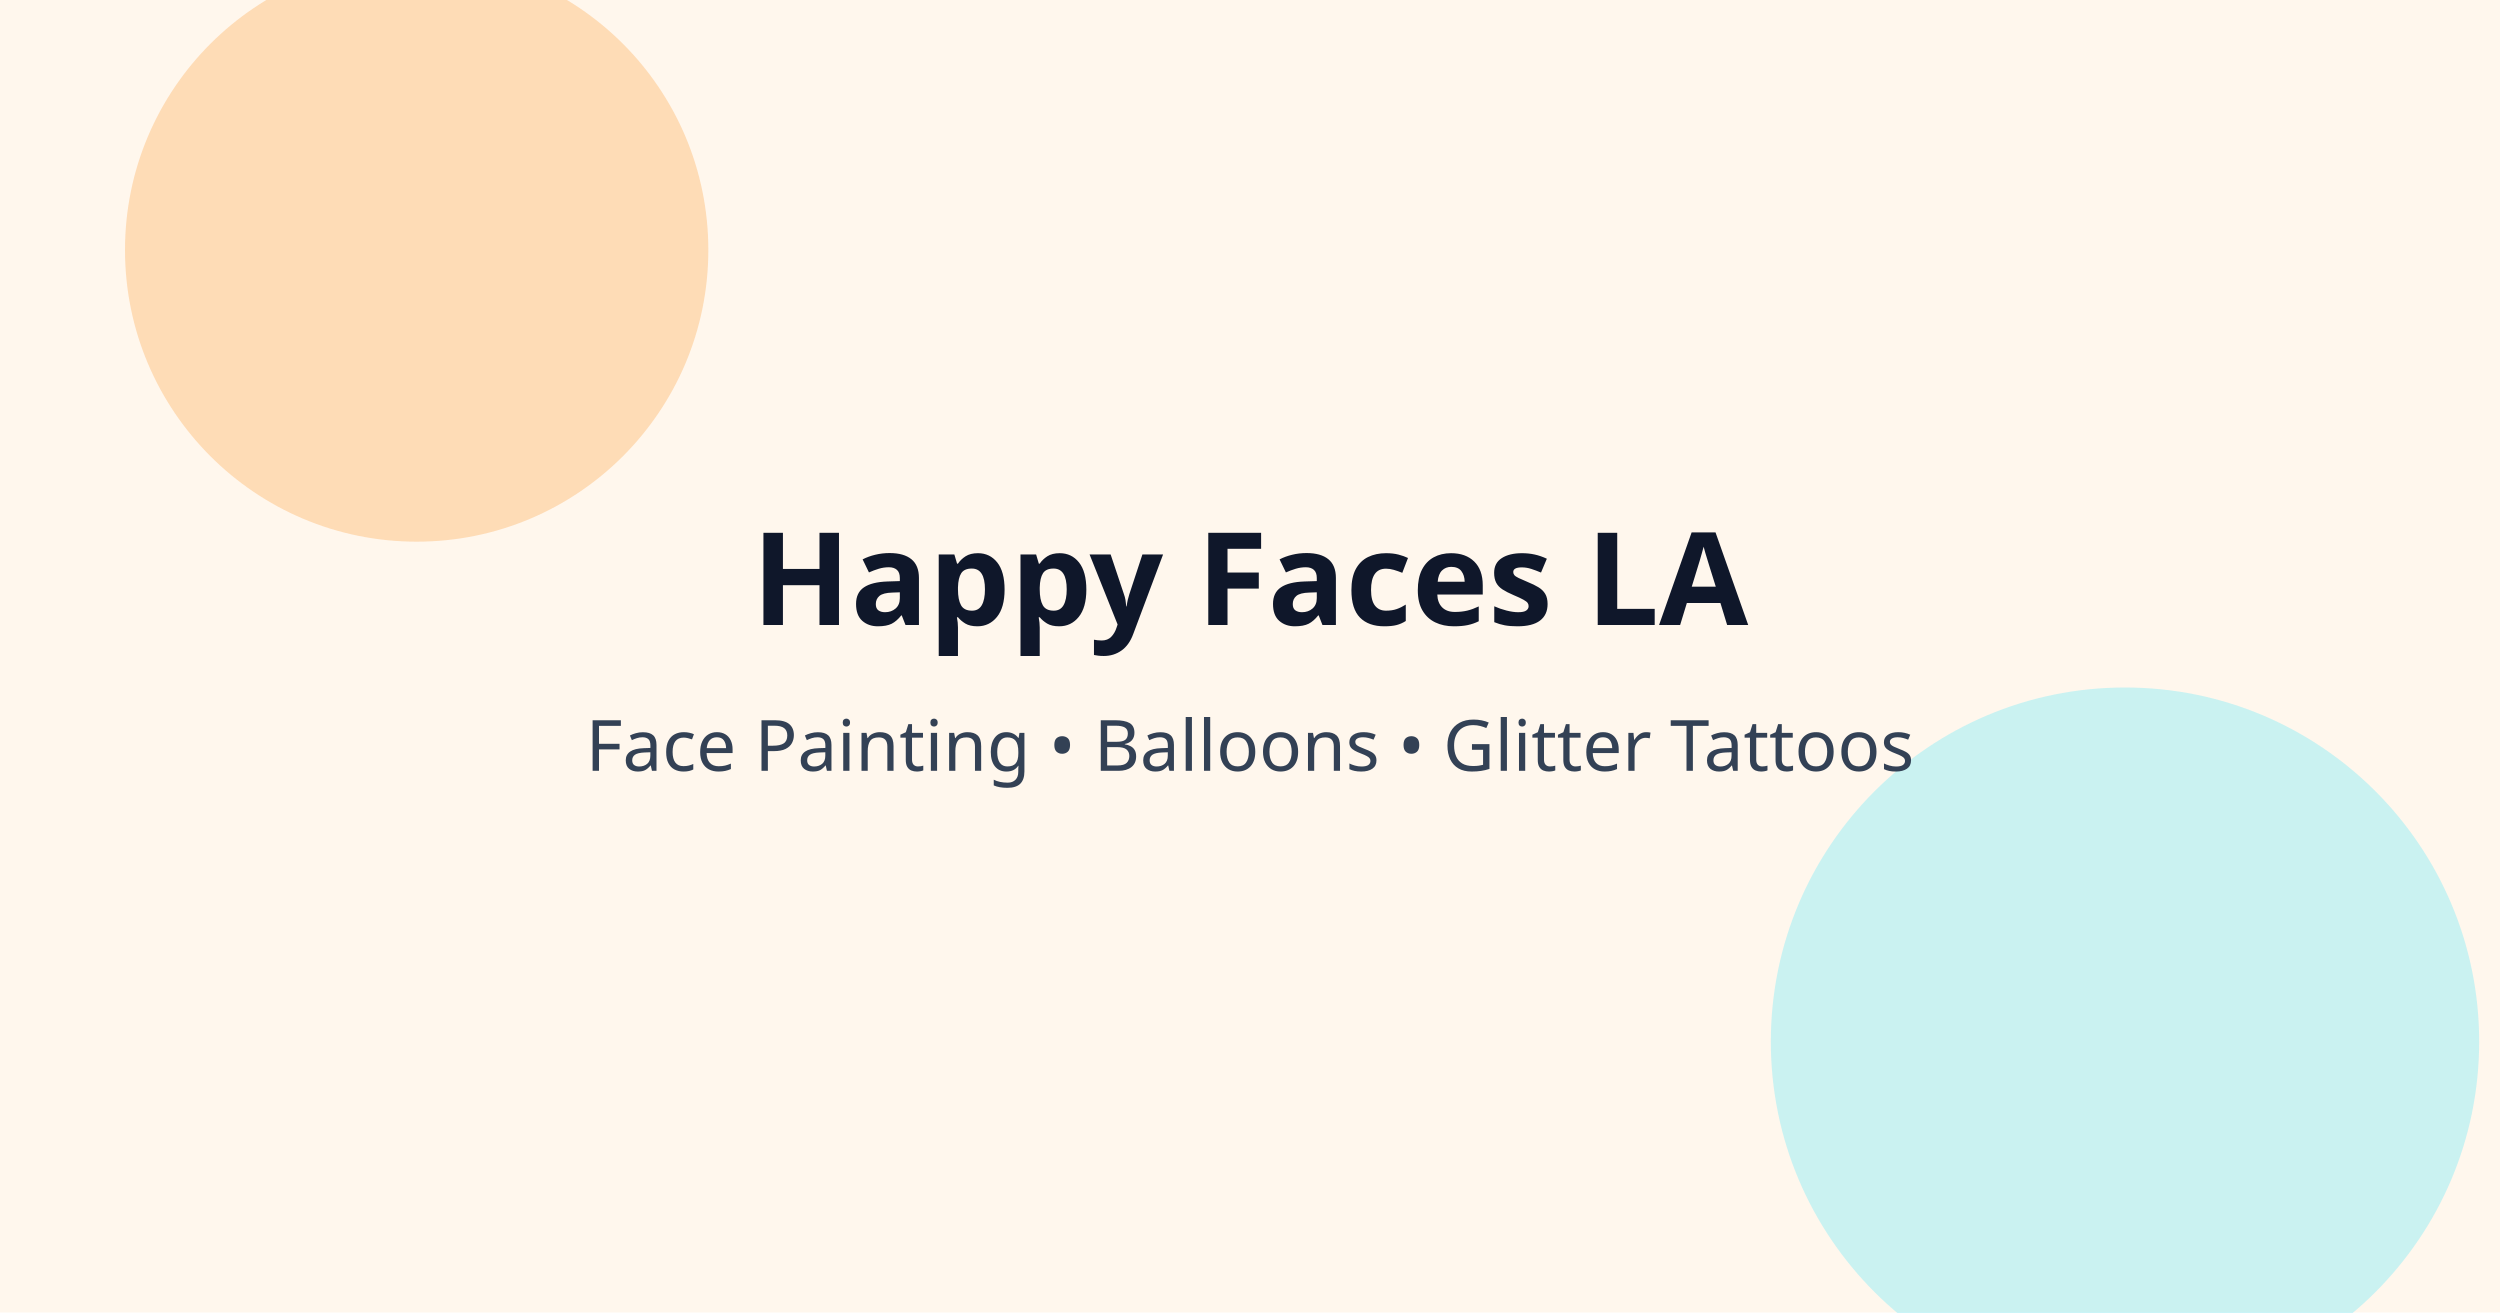
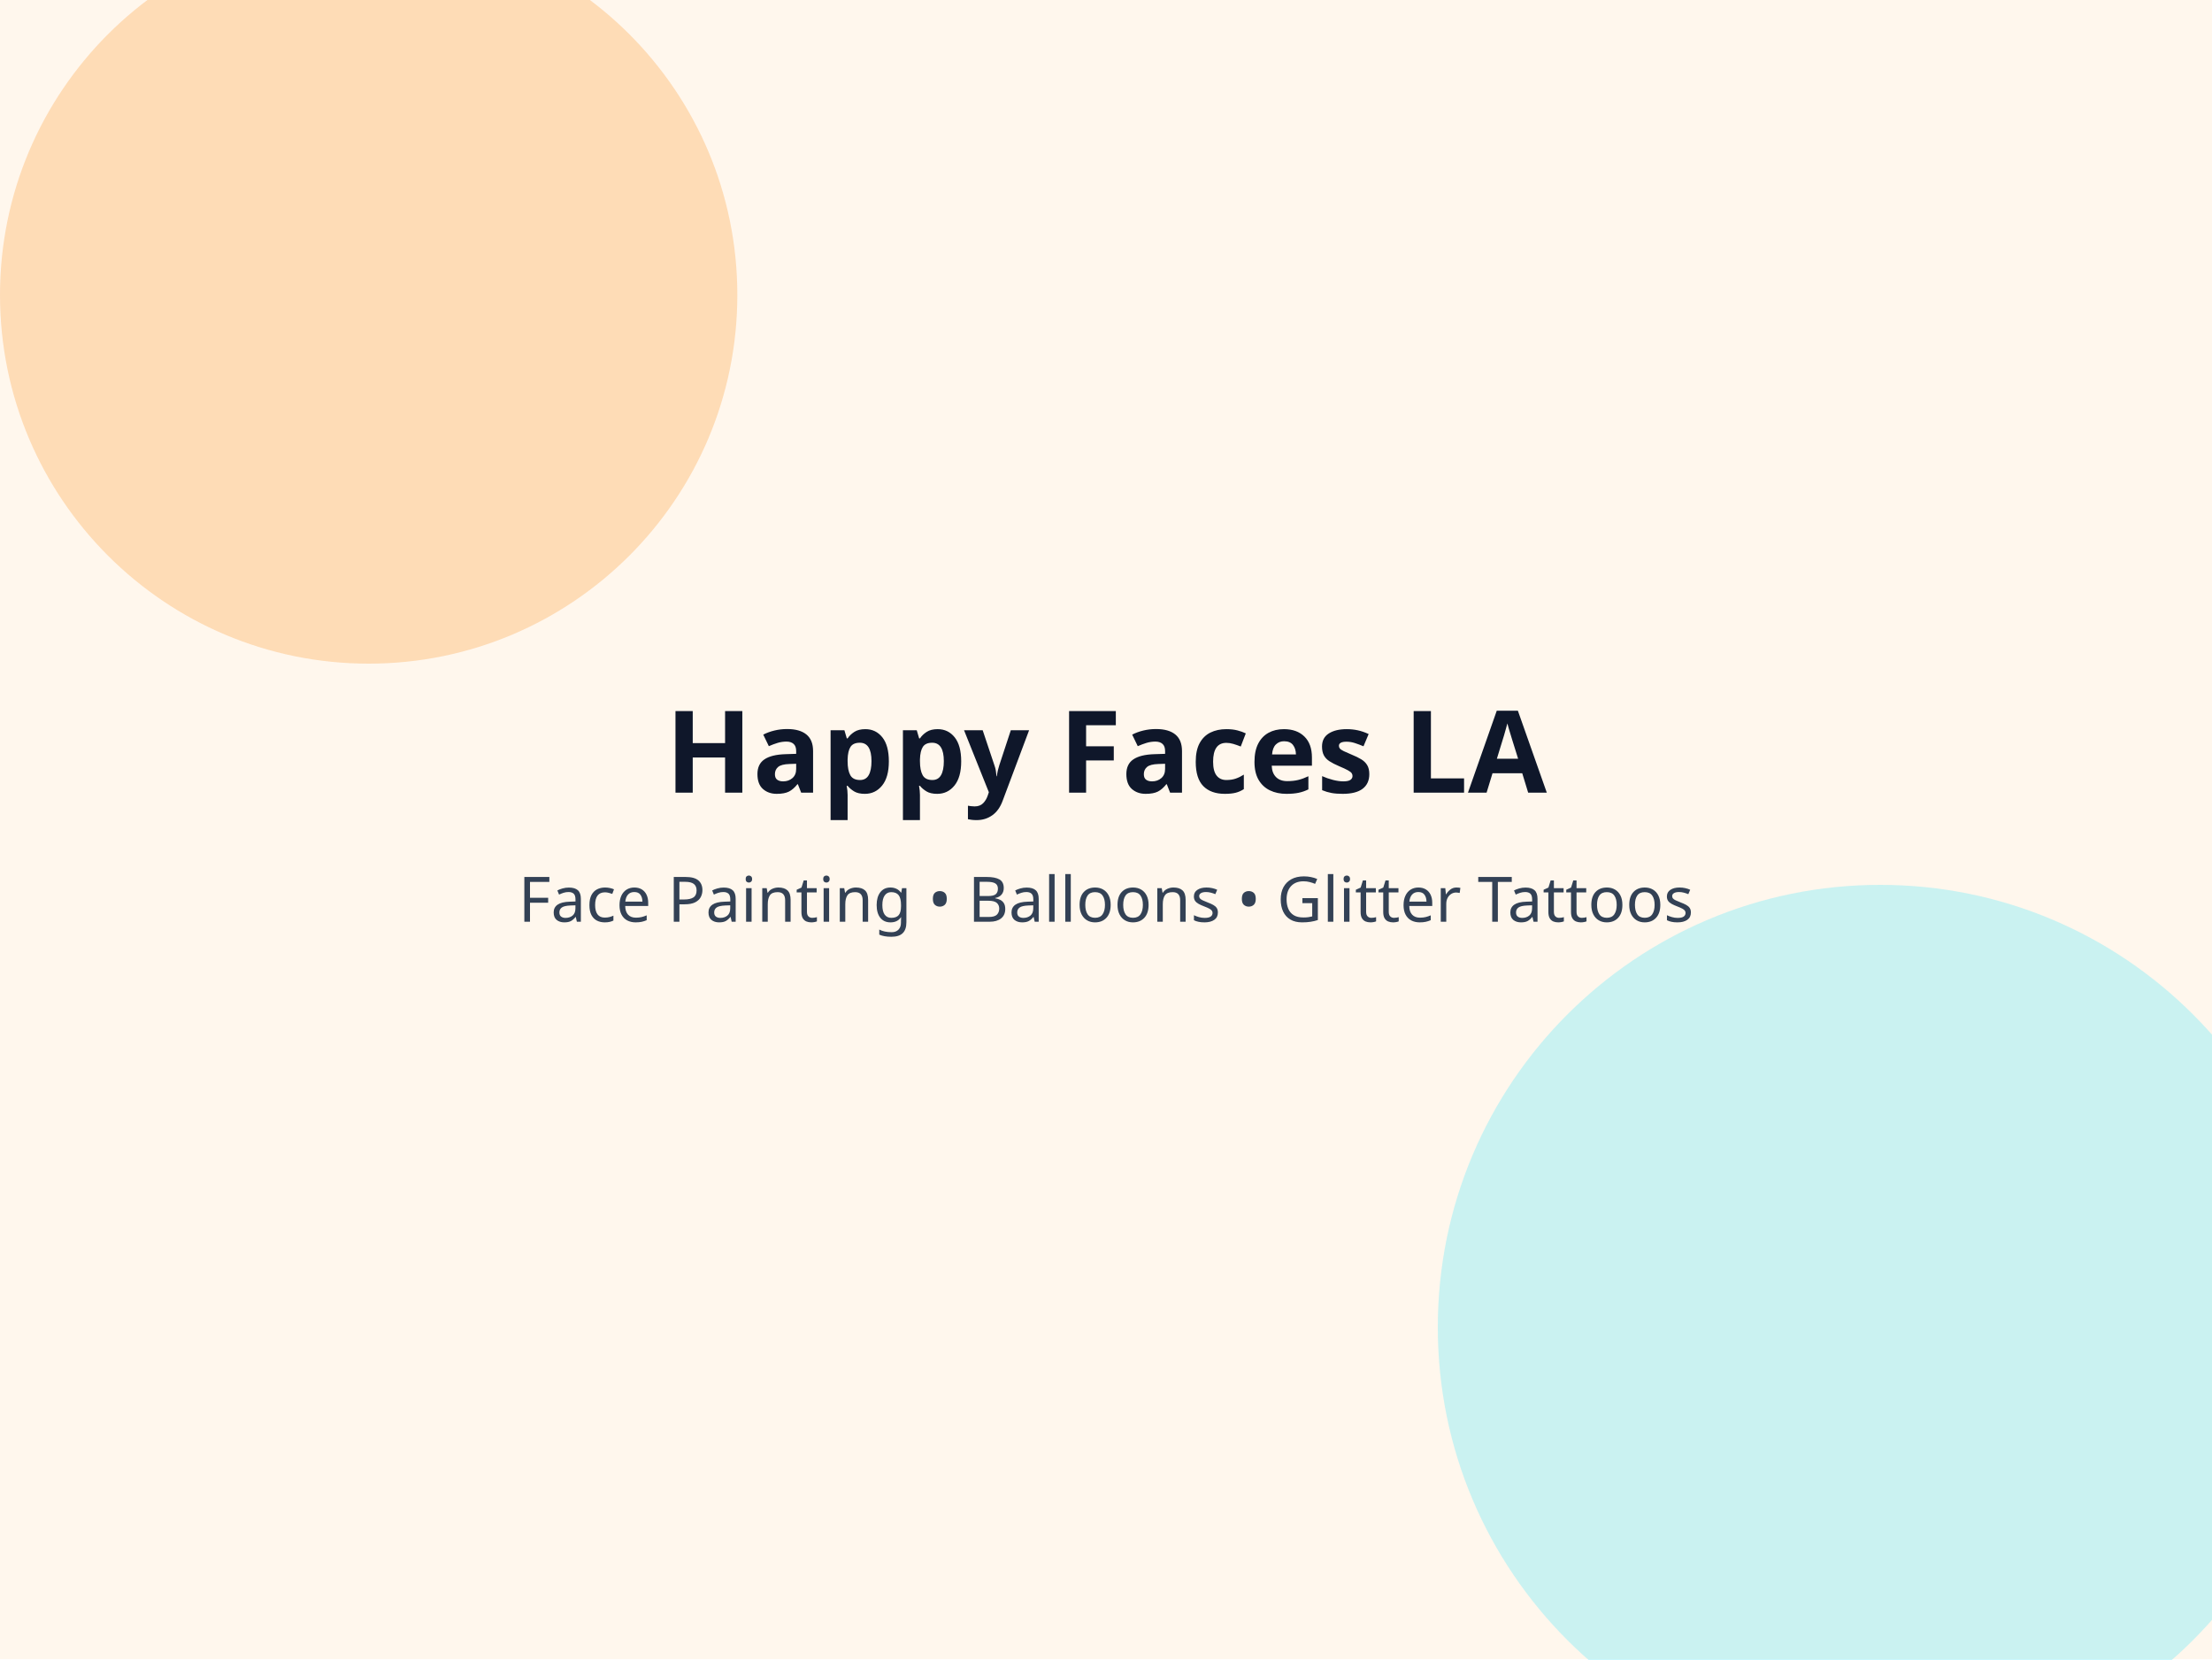
- <svg xmlns="http://www.w3.org/2000/svg" width="1200" height="630" viewBox="0 0 1200 630" fill="none">
-   <rect width="1200" height="630" fill="#FFF7ED" />
-   <circle cx="200" cy="120" r="140" fill="#FDBA74" fill-opacity="0.45" />
-   <circle cx="1020" cy="500" r="170" fill="#67E8F9" fill-opacity="0.35" />
-   <text x="600" y="300" fill="#0F172A" font-size="62" font-family="Verdana, sans-serif" font-weight="700" text-anchor="middle">Happy Faces LA</text>
-   <text x="600" y="370" fill="#334155" font-size="34" font-family="Verdana, sans-serif" text-anchor="middle">Face Painting • Balloons • Glitter Tattoos</text>
+ <svg xmlns="http://www.w3.org/2000/svg" width="1200" height="900" viewBox="0 0 1200 900" fill="none">
+   <rect width="1200" height="900" fill="#FFF7ED" />
+   <circle cx="200" cy="160" r="200" fill="#FDBA74" fill-opacity="0.45" />
+   <circle cx="1020" cy="720" r="240" fill="#67E8F9" fill-opacity="0.35" />
+   <text x="600" y="430" fill="#0F172A" font-size="62" font-family="Verdana, sans-serif" font-weight="700" text-anchor="middle">Happy Faces LA</text>
+   <text x="600" y="500" fill="#334155" font-size="34" font-family="Verdana, sans-serif" text-anchor="middle">Face Painting • Balloons • Glitter Tattoos</text>
</svg>
